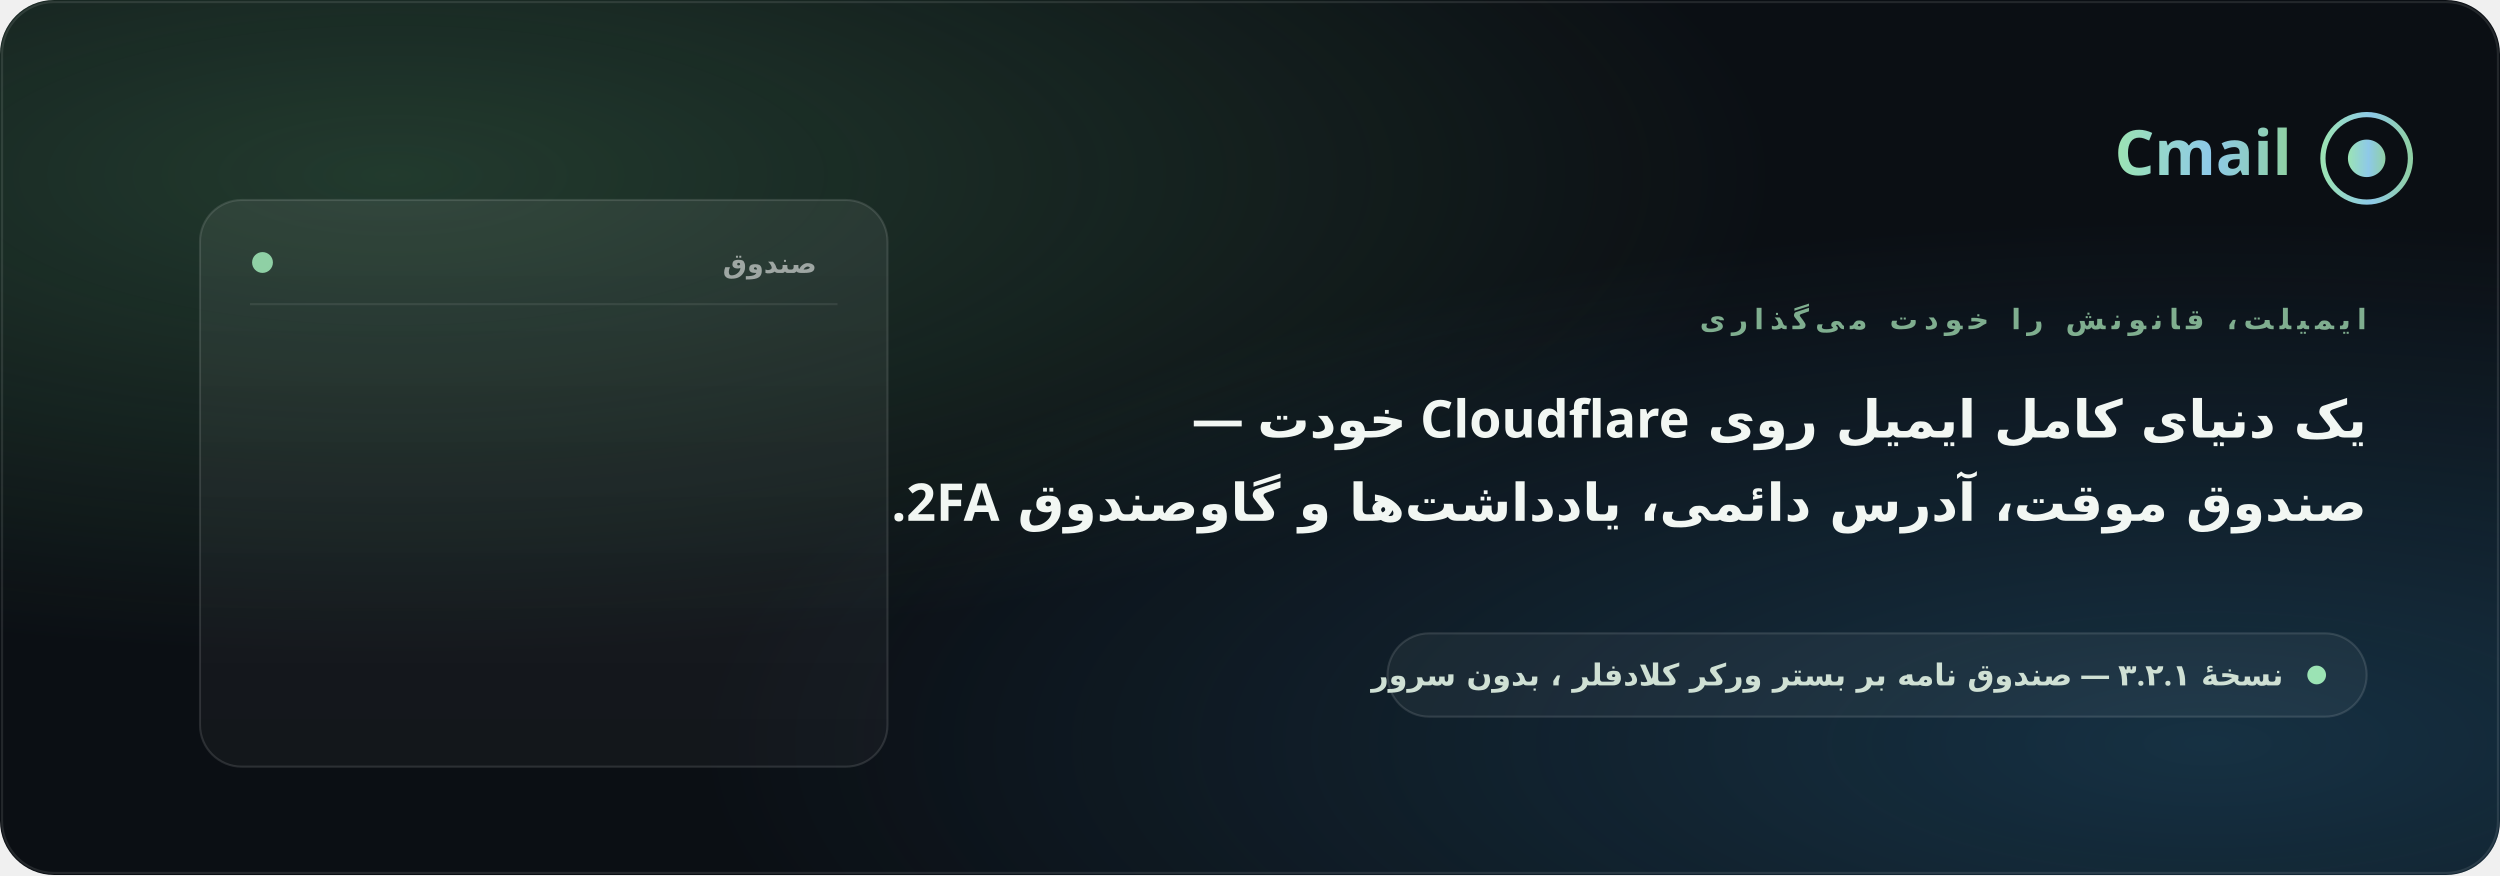
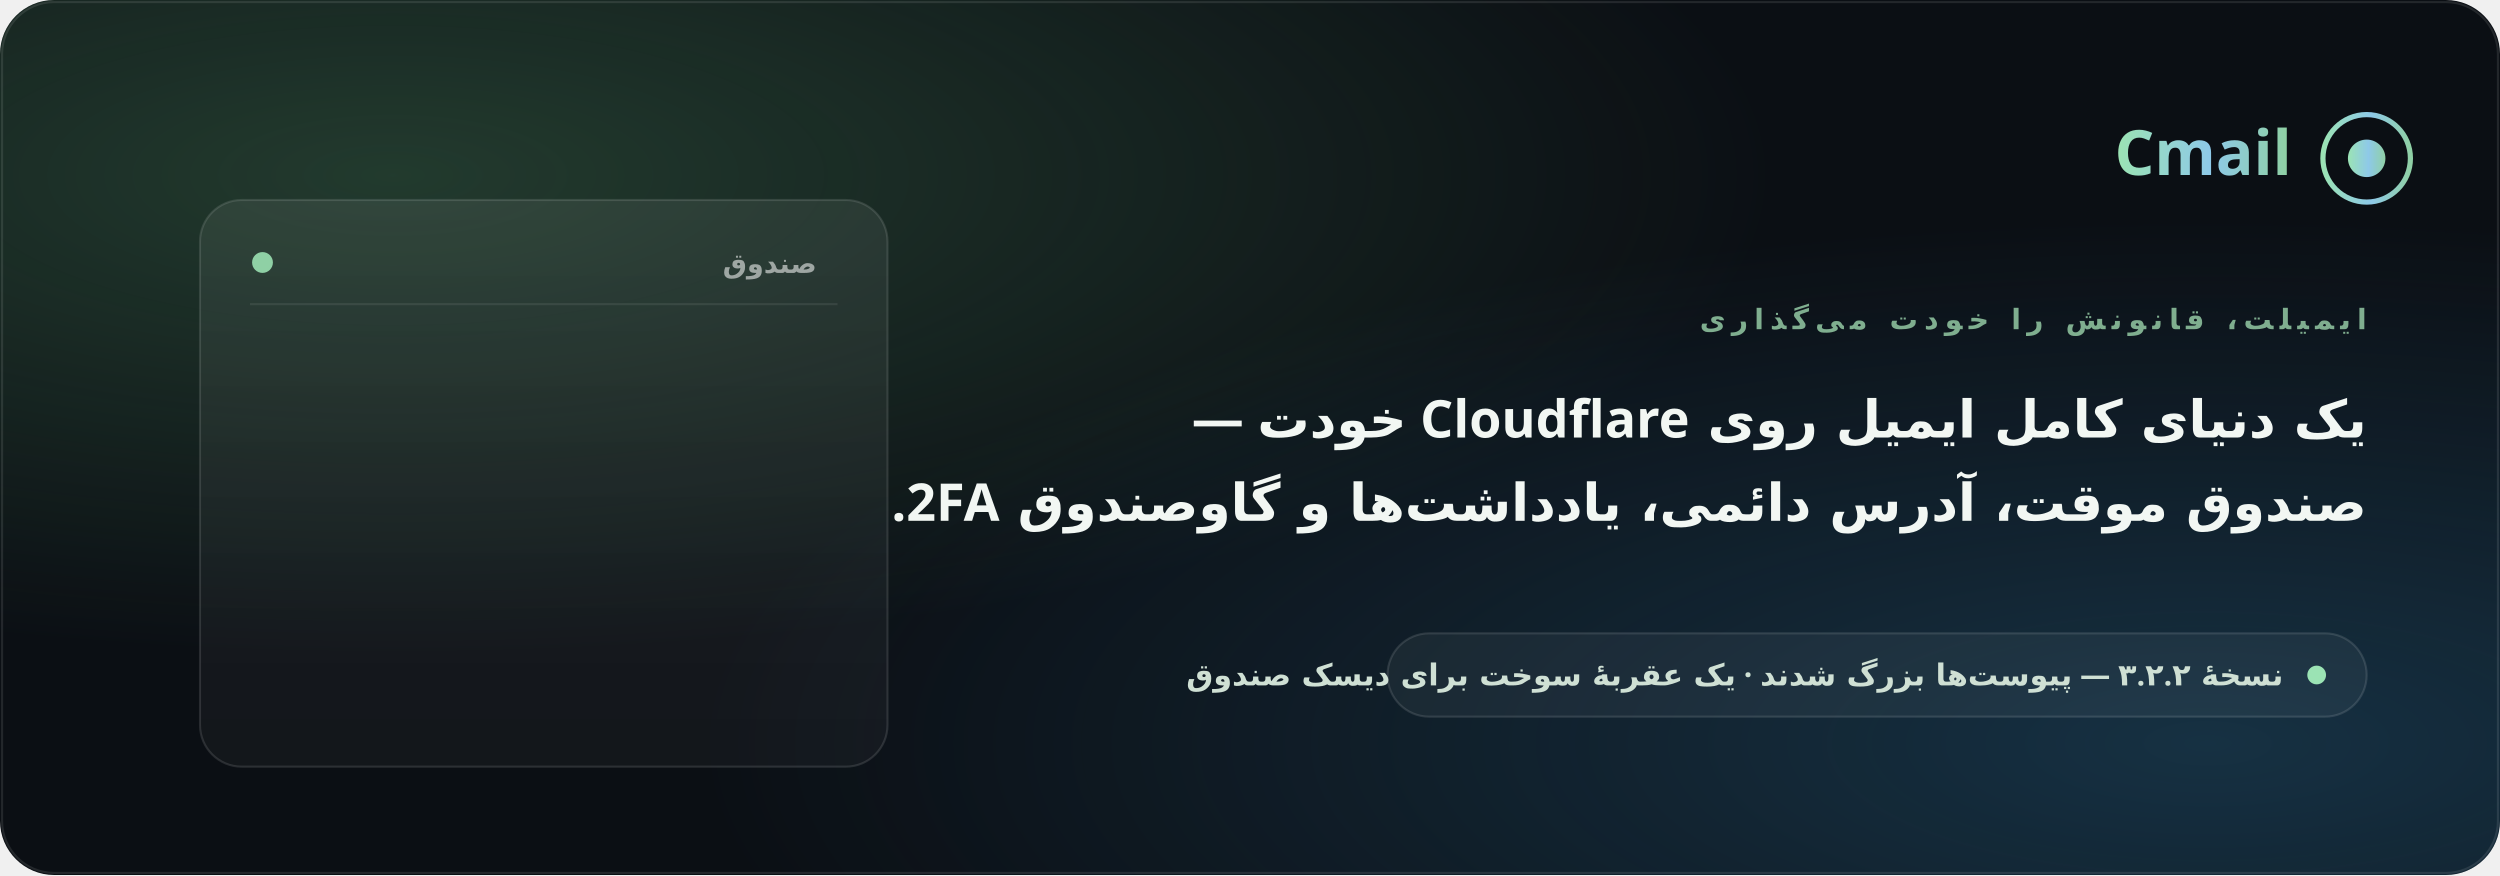
<svg xmlns="http://www.w3.org/2000/svg" width="1200" height="420" viewBox="0 0 1200 420" role="img" aria-label="Cmail">
  <defs>
    <linearGradient id="shine" x1="0" y1="0" x2="1" y2="0">
      <stop offset="0" stop-color="#9be3b4">
        <animate attributeName="stop-color" values="#9be3b4;#8ec9e8;#c2a7e2;#9be3b4" dur="9s" repeatCount="indefinite" />
      </stop>
      <stop offset="0.55" stop-color="#8ec9e8">
        <animate attributeName="stop-color" values="#8ec9e8;#c2a7e2;#9be3b4;#8ec9e8" dur="9s" repeatCount="indefinite" />
      </stop>
      <stop offset="1" stop-color="#8fd0a5" />
    </linearGradient>
    <radialGradient id="glowA" cx="0.16" cy="0.2" r="0.55">
      <stop offset="0" stop-color="#4f8f60" stop-opacity="0.34">
        <animate attributeName="stop-opacity" values="0.34;0.5;0.34" dur="8s" repeatCount="indefinite" />
      </stop>
      <stop offset="1" stop-color="#4f8f60" stop-opacity="0" />
    </radialGradient>
    <radialGradient id="glowB" cx="0.88" cy="0.85" r="0.6">
      <stop offset="0" stop-color="#2f7fb0" stop-opacity="0.3">
        <animate attributeName="stop-opacity" values="0.3;0.46;0.3" dur="10s" repeatCount="indefinite" />
      </stop>
      <stop offset="1" stop-color="#2f7fb0" stop-opacity="0" />
    </radialGradient>
    <linearGradient id="cardbg" x1="0" y1="0" x2="0" y2="1">
      <stop offset="0" stop-color="#ffffff" stop-opacity="0.07" />
      <stop offset="1" stop-color="#ffffff" stop-opacity="0.03" />
    </linearGradient>
  </defs>
  <rect width="1200" height="420" rx="26" fill="#0b0f14" />
  <rect width="1200" height="420" rx="26" fill="url(#glowA)" />
  <rect width="1200" height="420" rx="26" fill="url(#glowB)" />
  <rect x="1" y="1" width="1198" height="418" rx="25" fill="none" stroke="#ffffff" stroke-opacity="0.1" />
  <g>
    <circle cx="1136" cy="76" r="21" fill="none" stroke="url(#shine)" stroke-width="2.5">
      <animate attributeName="r" values="21;22.5;21" dur="3.2s" repeatCount="indefinite" />
    </circle>
    <circle cx="1136" cy="76" r="9" fill="url(#shine)">
      <animate attributeName="opacity" values="0.75;1;0.75" dur="3.2s" repeatCount="indefinite" />
    </circle>
    <text x="1100" y="84" font-family="Segoe UI, system-ui, sans-serif" font-size="30" font-weight="800" fill="url(#shine)" text-anchor="end">Cmail</text>
  </g>
  <text x="1136" y="158" font-family="Vazirmatn, Tahoma, sans-serif" font-size="13.5" font-weight="700" letter-spacing="3" fill="#7fae8f" text-anchor="start" direction="rtl">ایمیلت، قانونش را خودت می‌گذاری</text>
  <text x="1136" y="210" font-family="Vazirmatn, Tahoma, sans-serif" font-size="25" font-weight="800" fill="#f2f7f3" text-anchor="start" direction="rtl">یک دنیای کامل ایمیل روی Cloudflare خودت —</text>
  <text x="1136" y="250" font-family="Vazirmatn, Tahoma, sans-serif" font-size="25" font-weight="800" fill="#f2f7f3" text-anchor="start" direction="rtl">صندوق موقت، آدرس دائمی، یادداشت‌ها و گاوصندوق 2FA.</text>
  <g>
    <rect x="96" y="96" width="330" height="272" rx="20" fill="url(#cardbg)" stroke="#ffffff" stroke-opacity="0.12" />
    <text x="392" y="131" font-family="Vazirmatn, Tahoma, sans-serif" font-size="13" font-weight="700" fill="#ffffff" fill-opacity="0.55" text-anchor="start" direction="rtl">صندوق</text>
    <circle cx="126" cy="126" r="5" fill="#8fd0a5">
      <animate attributeName="opacity" values="1;0.3;1" dur="2.2s" repeatCount="indefinite" />
    </circle>
    <line x1="120" y1="146" x2="402" y2="146" stroke="#ffffff" stroke-opacity="0.08" />
    <g opacity="0">
      <animate attributeName="opacity" values="0;1;1;0" keyTimes="0;0.12;0.86;1" dur="7.2s" begin="0.9s" repeatCount="indefinite" />
      <animateTransform attributeName="transform" type="translate" values="0 14;0 0;0 0;0 -6" keyTimes="0;0.12;0.86;1" dur="7.2s" begin="0.9s" repeatCount="indefinite" />
      <circle cx="378" cy="156" r="17" fill="#c9a26a" opacity="0.92" />
      <text x="378" y="161" font-family="Vazirmatn, Tahoma, sans-serif" font-size="15" font-weight="700" fill="#0c1116" text-anchor="middle">س</text>
      <text x="340" y="154" font-family="Vazirmatn, Tahoma, sans-serif" font-size="15.5" font-weight="700" fill="#eef4f0" text-anchor="start" direction="rtl">هشدار امنیتی</text>
      <text x="340" y="173" font-family="Vazirmatn, Tahoma, sans-serif" font-size="12.5" fill="#93a39b" text-anchor="start" direction="rtl">ورود جدید به حسابت</text>
      <circle cx="122" cy="156" r="4" fill="#8fd0a5" />
    </g>
    <g opacity="0">
      <animate attributeName="opacity" values="0;1;1;0" keyTimes="0;0.12;0.86;1" dur="7.2s" begin="1.45s" repeatCount="indefinite" />
      <animateTransform attributeName="transform" type="translate" values="0 14;0 0;0 0;0 -6" keyTimes="0;0.12;0.86;1" dur="7.2s" begin="1.45s" repeatCount="indefinite" />
      <circle cx="378" cy="226" r="17" fill="#7fa5d9" opacity="0.92" />
      <text x="378" y="231" font-family="Vazirmatn, Tahoma, sans-serif" font-size="15" font-weight="700" fill="#0c1116" text-anchor="middle">ل</text>
      <text x="340" y="224" font-family="Vazirmatn, Tahoma, sans-serif" font-size="15.5" font-weight="700" fill="#eef4f0" text-anchor="start" direction="rtl">لینوکس‌مگ</text>
      <text x="340" y="243" font-family="Vazirmatn, Tahoma, sans-serif" font-size="12.5" fill="#93a39b" text-anchor="start" direction="rtl">خلاصهٔ هفته: هستهٔ ۶٫۱۲ منتشر شد</text>
      <circle cx="122" cy="226" r="4" fill="#8fd0a5" />
    </g>
    <g opacity="0">
      <animate attributeName="opacity" values="0;1;1;0" keyTimes="0;0.12;0.86;1" dur="7.2s" begin="2.0s" repeatCount="indefinite" />
      <animateTransform attributeName="transform" type="translate" values="0 14;0 0;0 0;0 -6" keyTimes="0;0.12;0.86;1" dur="7.2s" begin="2.0s" repeatCount="indefinite" />
      <circle cx="378" cy="296" r="17" fill="#b98fd4" opacity="0.92" />
      <text x="378" y="301" font-family="Vazirmatn, Tahoma, sans-serif" font-size="15" font-weight="700" fill="#0c1116" text-anchor="middle">پ</text>
      <text x="340" y="294" font-family="Vazirmatn, Tahoma, sans-serif" font-size="15.5" font-weight="700" fill="#eef4f0" text-anchor="start" direction="rtl">درگاه پرداخت</text>
      <text x="340" y="313" font-family="Vazirmatn, Tahoma, sans-serif" font-size="12.5" fill="#93a39b" text-anchor="start" direction="rtl">رسید #۸۸۴۲ — پرداخت موفق</text>
      <circle cx="122" cy="296" r="4" fill="#8fd0a5" />
    </g>
  </g>
  <g>
    <rect x="666" y="304" width="470" height="40" rx="20" fill="#ffffff" fill-opacity="0.05" stroke="#ffffff" stroke-opacity="0.12" />
    <circle cx="1112" cy="324" r="4.5" fill="#9be3b4">
      <animate attributeName="opacity" values="1;0.35;1" dur="2.6s" repeatCount="indefinite" />
    </circle>
-     <text x="1096" y="329" font-family="Vazirmatn, Tahoma, sans-serif" font-size="14.5" font-weight="600" fill="#cfe0d4" text-anchor="start" direction="rtl">نسخهٔ ۳.۲.۱ — صندوق نامه بر بستر ورکر کلادفلر ، بدون سرور  </text>
+     <text x="1096" y="329" font-family="Vazirmatn, Tahoma, sans-serif" font-size="14.5" font-weight="600" fill="#cfe0d4" text-anchor="start" direction="rtl">نسخهٔ ۳.۲.۲ — پیوست‌ها بزرگ شدند · یک عقربهٔ سوخت برای دیسک صندوق  </text>
  </g>
</svg>
